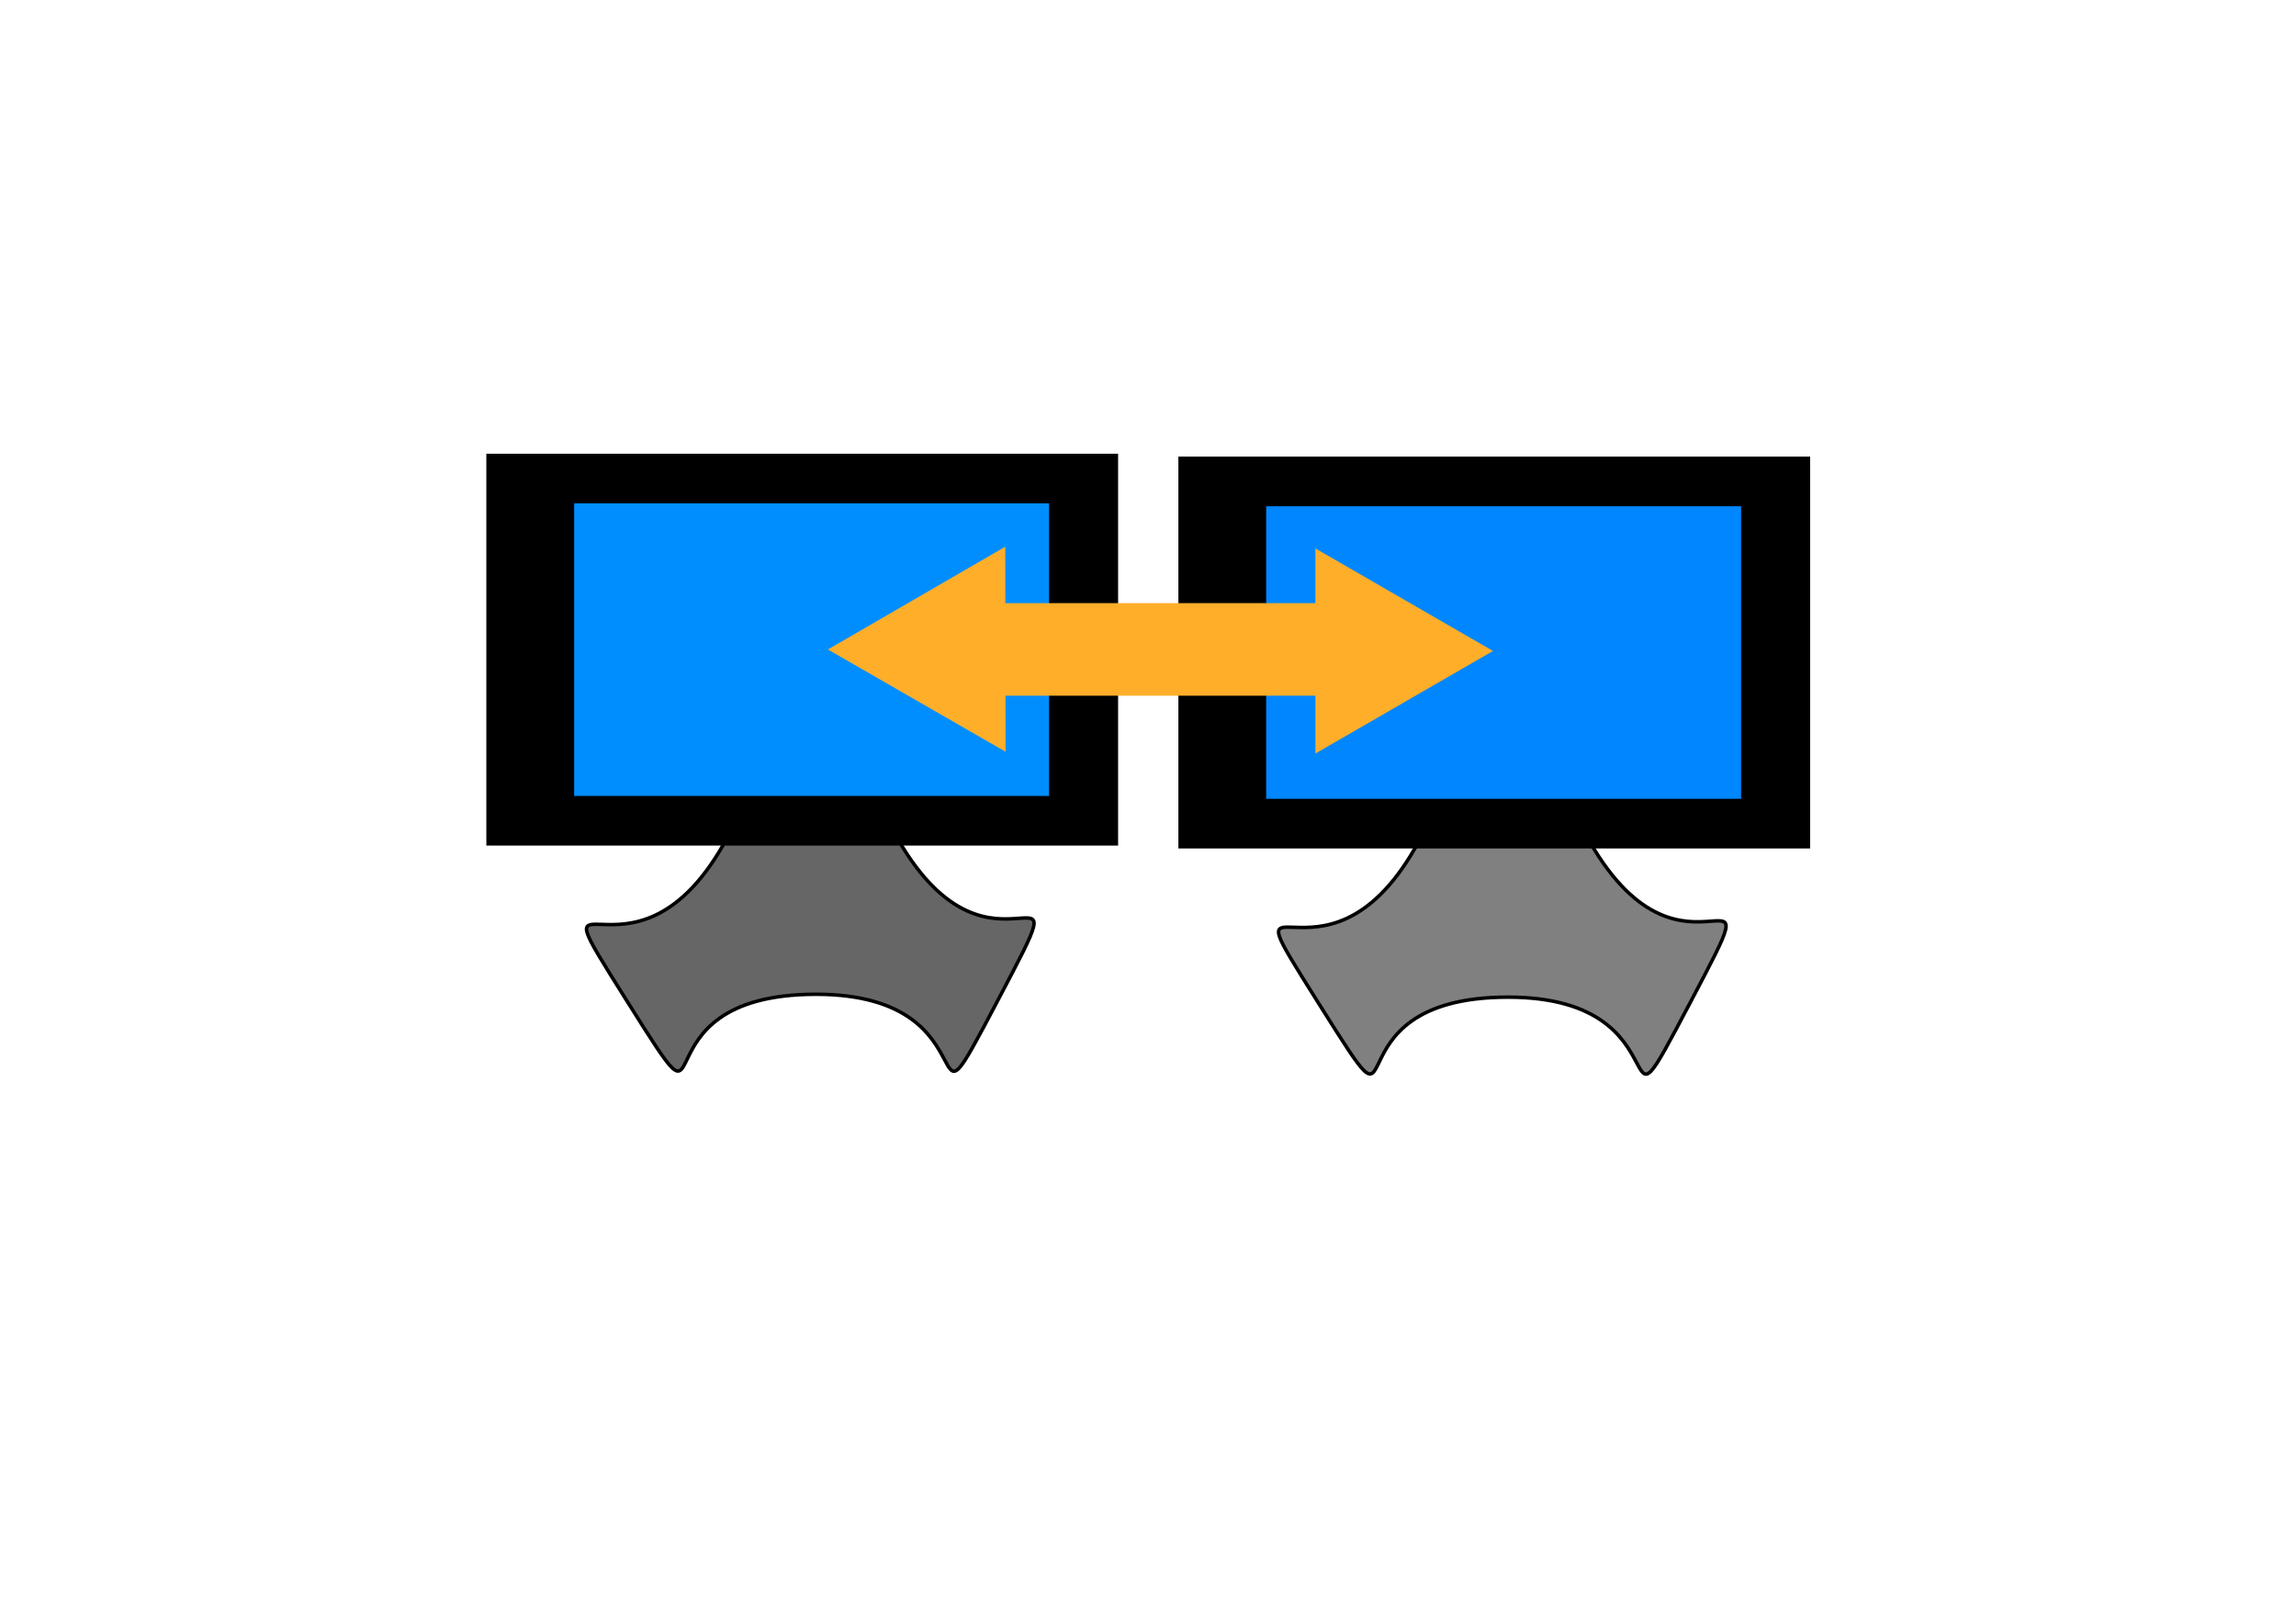
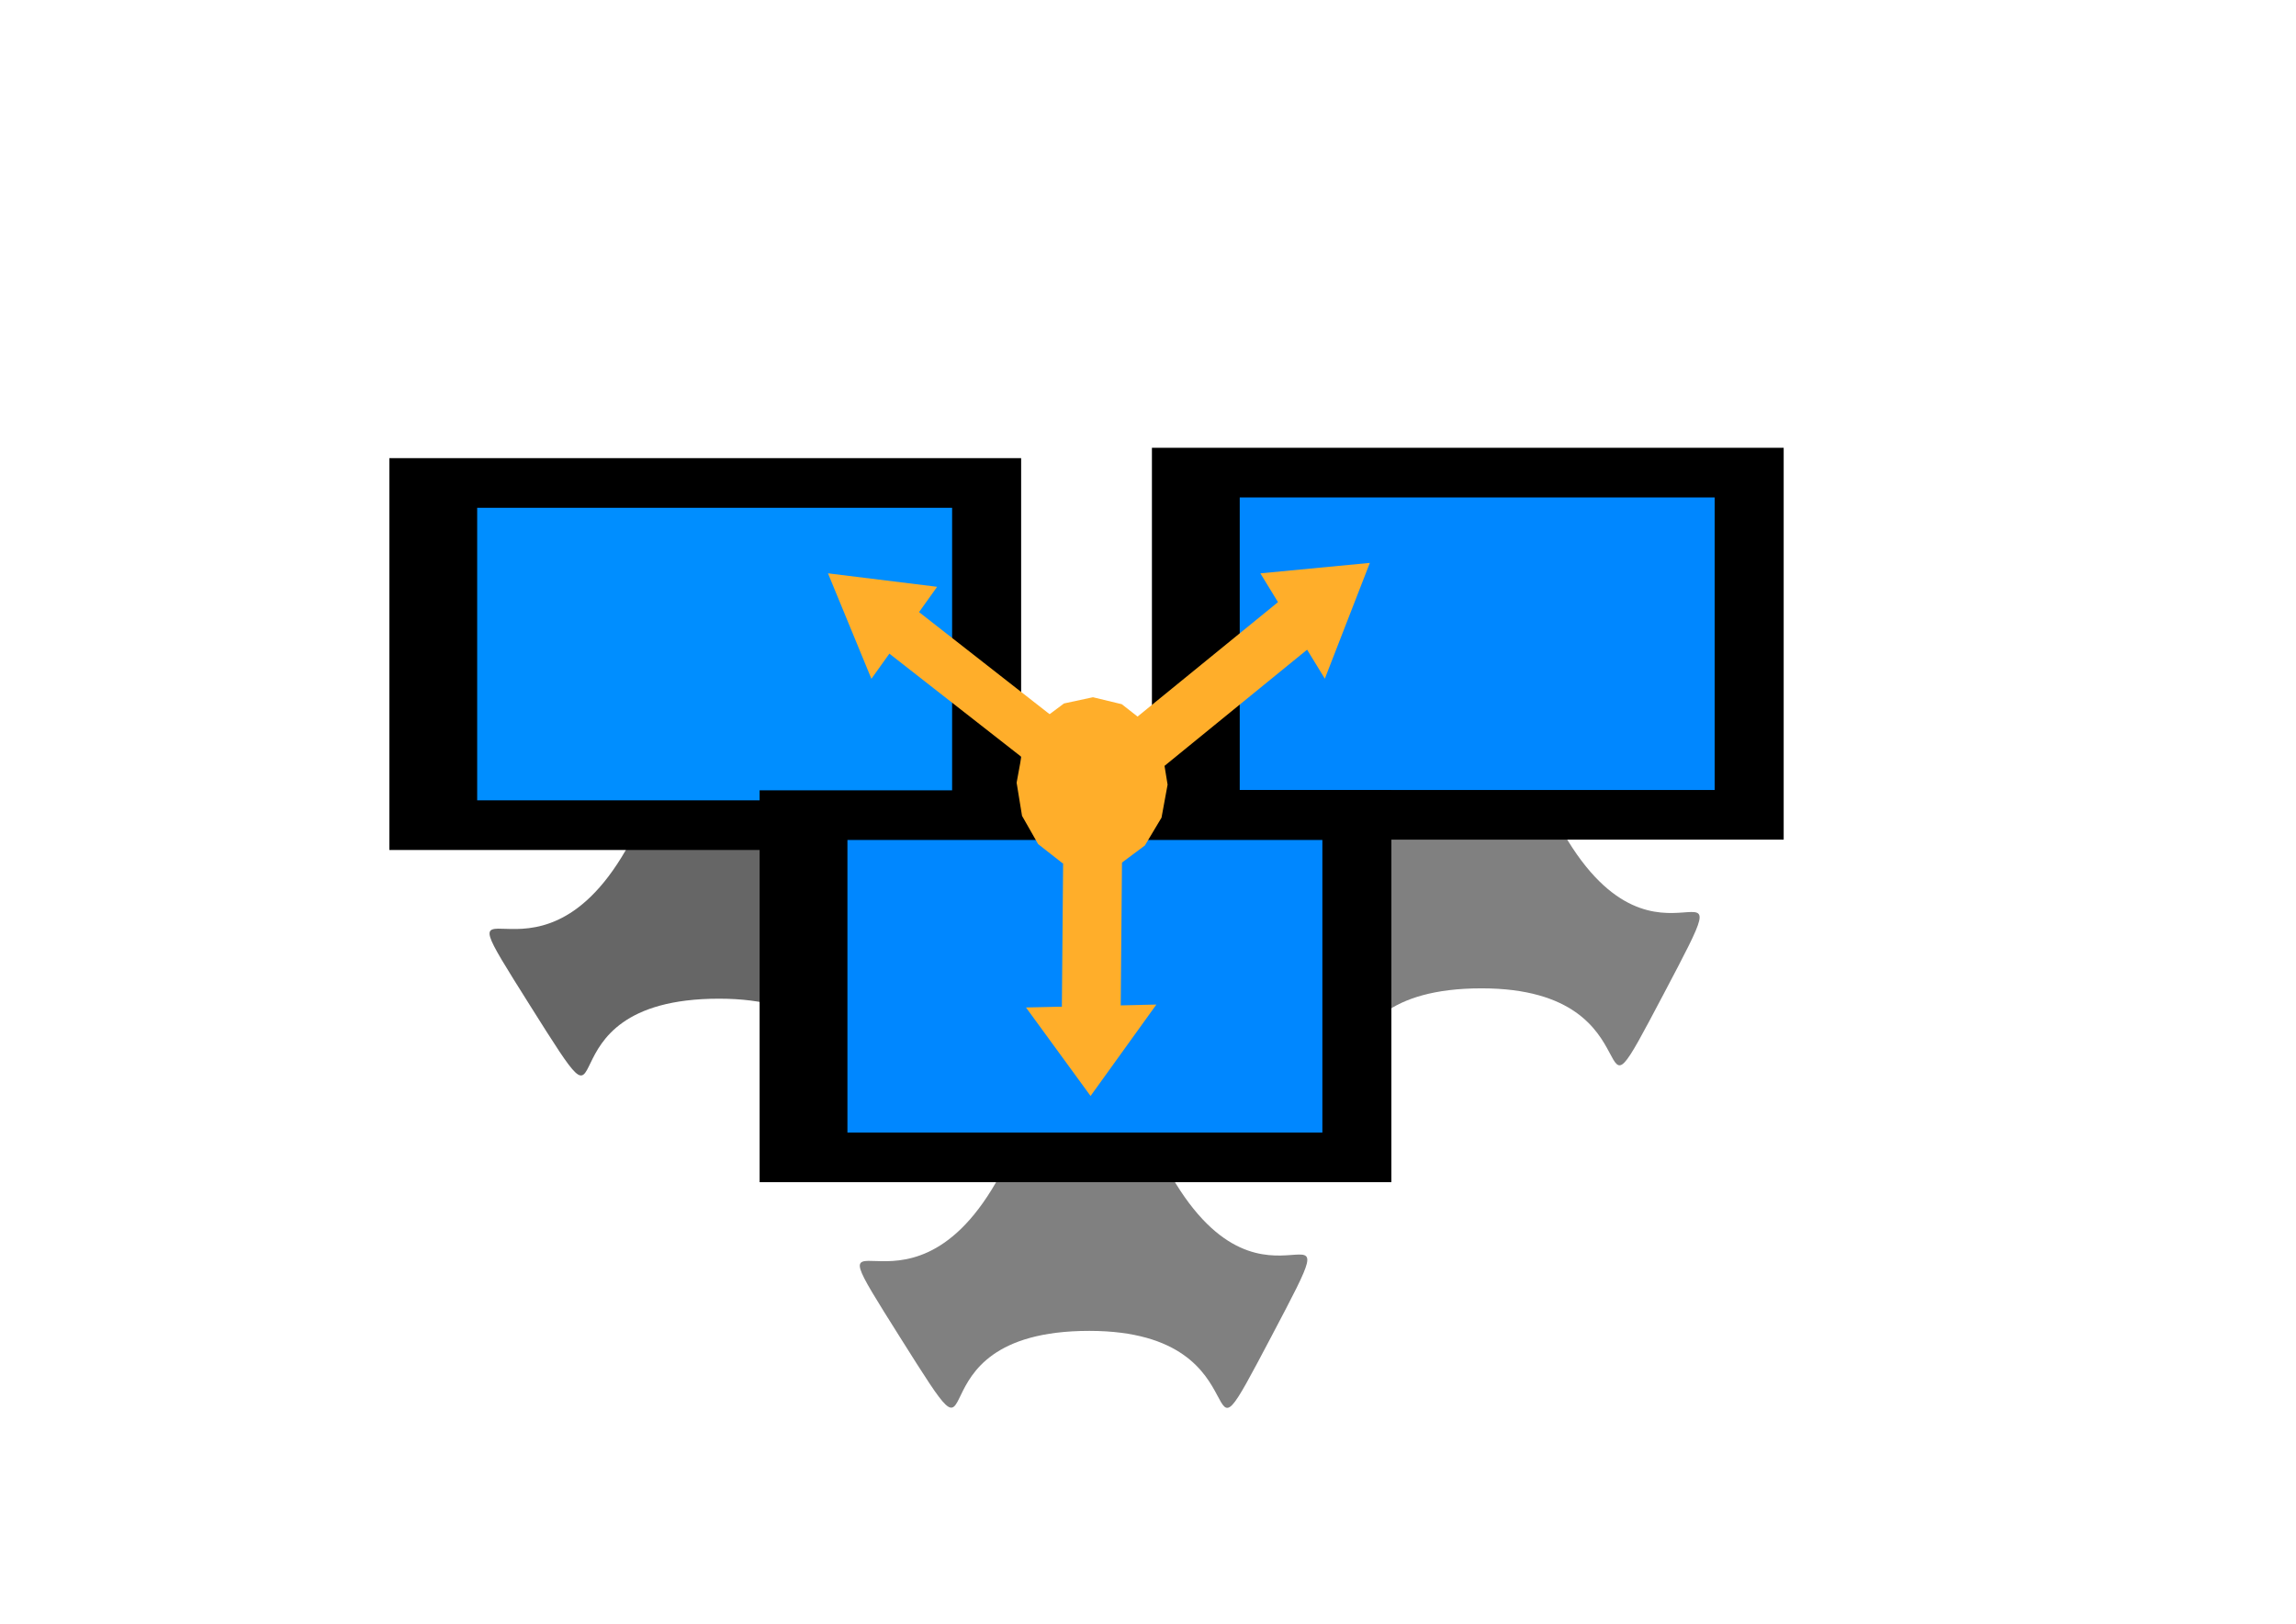
<svg xmlns="http://www.w3.org/2000/svg" width="1052.362" height="744.094" id="svg2" version="1.0">
  <defs id="defs4">
    </defs>
  <g id="layer1">
-     <path style="fill:#666666;fill-opacity:1;stroke:#000000;stroke-width:3.2;stroke-miterlimit:4;stroke-dasharray:none;stroke-opacity:1" id="path2409" d="M 200,331.326 C 368.031,324.905 194.104,332.124 278.176,477.752 C 365.812,629.554 451.197,469.73 369.417,624.764 C 290.962,773.494 371.674,619.26 203.52,619.254 C 28.238,619.248 123.957,773.106 30.583,624.764 C -58.993,482.456 34.222,629.471 118.304,483.849 C 205.95,332.054 24.846,338.019 200,331.326 z" transform="matrix(0.5023243,0,0,0.5023243,271.8022,144.5824)" />
-     <rect style="fill:#000000;fill-opacity:1;stroke:#000000;stroke-width:1.607;stroke-miterlimit:4;stroke-dasharray:none;stroke-opacity:1" id="rect2387" width="287.956" height="177.966" x="223.718" y="208.734" />
-     <rect style="fill:#008eff;fill-opacity:1;stroke:#000000;stroke-width:1.222;stroke-miterlimit:4;stroke-dasharray:none;stroke-opacity:1" id="rect2389" width="218.913" height="135.295" x="262.545" y="230.069" />
-     <path style="fill:#808080;fill-opacity:1;stroke:#000000;stroke-width:3.2;stroke-miterlimit:4;stroke-dasharray:none;stroke-opacity:1" id="path2420" d="M 200,331.326 C 368.031,324.905 194.104,332.124 278.176,477.752 C 365.812,629.554 451.197,469.73 369.417,624.764 C 290.962,773.494 371.674,619.26 203.52,619.254 C 28.238,619.248 123.957,773.106 30.583,624.764 C -58.993,482.456 34.222,629.471 118.304,483.849 C 205.95,332.054 24.846,338.019 200,331.326 z" transform="matrix(0.5023243,0,0,0.5023243,588.9901,145.9011)" />
-     <rect style="fill:#000000;fill-opacity:1;stroke:#000000;stroke-width:1.607;stroke-miterlimit:4;stroke-dasharray:none;stroke-opacity:1" id="rect2422" width="287.956" height="177.966" x="540.906" y="210.052" />
-     <rect style="fill:#0087ff;fill-opacity:1;stroke:#000000;stroke-width:1.222;stroke-miterlimit:4;stroke-dasharray:none;stroke-opacity:1" id="rect2424" width="218.913" height="135.295" x="579.733" y="231.388" />
-     <g id="g2450" style="fill:#ffae2a;fill-opacity:1;stroke:none;stroke-opacity:1">
-       <g id="g2455" style="fill:#ffae2a;fill-opacity:1;stroke:none;stroke-opacity:1">
-         <rect style="opacity:1;fill:#ffae2a;fill-opacity:1;stroke:none;stroke-width:3.2;stroke-miterlimit:4;stroke-dasharray:none;stroke-opacity:1" id="rect2448" width="165.665" height="42.426" x="453.558" y="276.394" />
-         <path style="opacity:1;fill:#ffae2a;fill-opacity:1;stroke:none;stroke-width:3.2;stroke-miterlimit:4;stroke-dasharray:none;stroke-opacity:1" id="path2444" d="M -148.492,-79.18 L -242.453,-77.459 L -196.963,-159.692 L -148.492,-79.18 z" transform="matrix(1.6827192e-2,-0.9998584,0.9998584,1.6827192e-2,542.4335,103.3921)" />
-         <path style="opacity:1;fill:#ffae2a;fill-opacity:1;stroke:none;stroke-width:3.2;stroke-miterlimit:4;stroke-dasharray:none;stroke-opacity:1" id="path2446" d="M -148.492,-79.18 L -242.453,-77.459 L -196.963,-159.692 L -148.492,-79.18 z" transform="matrix(-1.8261e-2,0.9998332,-0.9998332,-1.8261e-2,521.0371,492.332)" />
-       </g>
+     <g id="g3166" transform="translate(56.56854,36.36549)">
+       <path transform="matrix(0.5023243,0,0,0.5023243,170.7869,110.2373)" d="M 200,331.326 C 368.031,324.905 194.104,332.124 278.176,477.752 C 365.812,629.554 451.197,469.73 369.417,624.764 C 290.962,773.494 371.674,619.26 203.52,619.254 C 28.238,619.248 123.957,773.106 30.583,624.764 C -58.993,482.456 34.222,629.471 118.304,483.849 C 205.95,332.054 24.846,338.019 200,331.326 z" id="path2409" style="fill:#666666;fill-opacity:1;stroke:none;stroke-width:3.2;stroke-miterlimit:4;stroke-dasharray:none;stroke-opacity:1" />
+       <rect y="174.388" x="122.703" height="177.966" width="287.956" id="rect2387" style="fill:#000000;fill-opacity:1;stroke:#000000;stroke-width:1.607;stroke-miterlimit:4;stroke-dasharray:none;stroke-opacity:1" />
+       <rect y="195.724" x="161.53" height="135.295" width="218.913" id="rect2389" style="fill:#008eff;fill-opacity:1;stroke:#000000;stroke-width:1.222;stroke-miterlimit:4;stroke-dasharray:none;stroke-opacity:1" />
    </g>
-     <flowRoot xml:space="preserve" id="flowRoot3590" style="font-size:20px;font-style:normal;font-weight:normal;fill:#000000;fill-opacity:1;stroke:none;stroke-width:1px;stroke-linecap:butt;stroke-linejoin:miter;stroke-opacity:1;font-family:Bitstream Vera Sans" transform="translate(8.571429,6.607143)">
-       <flowRegion id="flowRegion3592">
-         <rect id="rect3594" width="182.857" height="31.429" x="438.571" y="279.809" style="font-size:20px" />
-       </flowRegion>
-       <flowPara id="flowPara3596">http://akiscode.com</flowPara>
-     </flowRoot>
+     <g id="g3171" transform="translate(-12.12183,-4.040611)">
+       <path transform="matrix(0.5023243,0,0,0.5023243,588.9901,145.9011)" d="M 200,331.326 C 368.031,324.905 194.104,332.124 278.176,477.752 C 365.812,629.554 451.197,469.73 369.417,624.764 C 290.962,773.494 371.674,619.26 203.52,619.254 C 28.238,619.248 123.957,773.106 30.583,624.764 C -58.993,482.456 34.222,629.471 118.304,483.849 C 205.95,332.054 24.846,338.019 200,331.326 z" id="path2420" style="fill:#808080;fill-opacity:1;stroke:none;stroke-width:3.2;stroke-miterlimit:4;stroke-dasharray:none;stroke-opacity:1" />
+       <rect y="210.052" x="540.906" height="177.966" width="287.956" id="rect2422" style="fill:#000000;fill-opacity:1;stroke:#000000;stroke-width:1.607;stroke-miterlimit:4;stroke-dasharray:none;stroke-opacity:1" />
+       <rect y="231.388" x="579.733" height="135.295" width="218.913" id="rect2424" style="fill:#0087ff;fill-opacity:1;stroke:#000000;stroke-width:1.222;stroke-miterlimit:4;stroke-dasharray:none;stroke-opacity:1" />
+     </g>
+     <g id="g3176" transform="translate(-24.24366,-147.4823)">
+       <path transform="matrix(0.5023243,0,0,0.5023243,421.3047,446.3183)" d="M 200,331.326 C 368.031,324.905 194.104,332.124 278.176,477.752 C 365.812,629.554 451.197,469.73 369.417,624.764 C 290.962,773.494 371.674,619.26 203.52,619.254 C 28.238,619.248 123.957,773.106 30.583,624.764 C -58.993,482.456 34.222,629.471 118.304,483.849 C 205.95,332.054 24.846,338.019 200,331.326 z" id="path3160" style="fill:#808080;fill-opacity:1;stroke:none;stroke-width:3.2;stroke-miterlimit:4;stroke-dasharray:none;stroke-opacity:1" />
+       <rect y="510.469" x="373.22" height="177.966" width="287.956" id="rect3162" style="fill:#000000;fill-opacity:1;stroke:#000000;stroke-width:1.607;stroke-miterlimit:4;stroke-dasharray:none;stroke-opacity:1" />
+       <rect y="531.805" x="412.047" height="135.295" width="218.913" id="rect3164" style="fill:#0087ff;fill-opacity:1;stroke:#000000;stroke-width:1.222;stroke-miterlimit:4;stroke-dasharray:none;stroke-opacity:1" />
+     </g>
+     <g style="fill:#ffae2a;fill-opacity:1;stroke-opacity:1" transform="matrix(0.4291587,0.3354993,-0.3212652,0.4481734,451.416,85.38116)" id="g3194">
+       <rect y="312.759" x="156.574" height="42.426" width="165.665" id="rect2448" style="fill:#ffae2a;fill-opacity:1;stroke:none;stroke-width:3.2;stroke-miterlimit:4;stroke-dasharray:none;stroke-opacity:1" />
+       <path transform="matrix(1.6827192e-2,-0.9998584,0.9998584,1.6827192e-2,245.4487,139.7576)" d="M -148.492,-79.18 L -242.453,-77.459 L -196.963,-159.692 L -148.492,-79.18 z" id="path2444" style="fill:#ffae2a;fill-opacity:1;stroke:none;stroke-width:3.2;stroke-miterlimit:4;stroke-dasharray:none;stroke-opacity:1" />
+     </g>
+     <g style="fill:#ffae2a;fill-opacity:1;stroke-opacity:1" transform="matrix(-0.4354363,0.3547444,-0.3137429,-0.5141773,768.5616,400.4343)" id="g3205">
+       <rect y="312.759" x="156.574" height="42.426" width="165.665" id="rect3207" style="fill:#ffae2a;fill-opacity:1;stroke:none;stroke-width:3.2;stroke-miterlimit:4;stroke-dasharray:none;stroke-opacity:1" />
+       <path transform="matrix(1.6827192e-2,-0.9998584,0.9998584,1.6827192e-2,245.4487,139.7576)" d="M -148.492,-79.18 L -242.453,-77.459 L -196.963,-159.692 L -148.492,-79.18 z" id="path3209" style="fill:#ffae2a;fill-opacity:1;stroke:none;stroke-width:3.2;stroke-miterlimit:4;stroke-dasharray:none;stroke-opacity:1" />
+     </g>
+     <g style="fill:#ffae2a;fill-opacity:1;stroke-opacity:1" transform="matrix(4.4121278e-3,-0.5066361,0.6359268,-1.3491021e-2,287.0881,548.5421)" id="g3211">
+       <rect y="312.759" x="156.574" height="42.426" width="165.665" id="rect3213" style="fill:#ffae2a;fill-opacity:1;stroke:none;stroke-width:3.2;stroke-miterlimit:4;stroke-dasharray:none;stroke-opacity:1" />
+       <path transform="matrix(1.6827192e-2,-0.9998584,0.9998584,1.6827192e-2,245.4487,139.7576)" d="M -148.492,-79.18 L -242.453,-77.459 L -196.963,-159.692 L -148.492,-79.18 z" id="path3215" style="fill:#ffae2a;fill-opacity:1;stroke:none;stroke-width:3.2;stroke-miterlimit:4;stroke-dasharray:none;stroke-opacity:1" />
+     </g>
+     <path style="fill:#ffae2a;fill-opacity:1;stroke:none;stroke-width:3.2;stroke-miterlimit:4;stroke-dasharray:none;stroke-opacity:1" id="path2446" d="M -143.804,-100.559 L -149.644,-80.968 L -162.537,-65.103 L -180.519,-55.38 L -200.854,-53.278 L -220.445,-59.118 L -236.31,-72.011 L -246.033,-89.994 L -248.135,-110.328 L -242.295,-129.919 L -229.402,-145.784 L -211.42,-155.508 L -191.085,-157.609 L -171.494,-151.769 L -155.629,-138.877 L -145.906,-120.894 L -143.804,-100.559 z" transform="matrix(-0.4271166,0.5766393,-0.5037334,-0.4889337,363.7445,420.5823)" />
  </g>
</svg>
